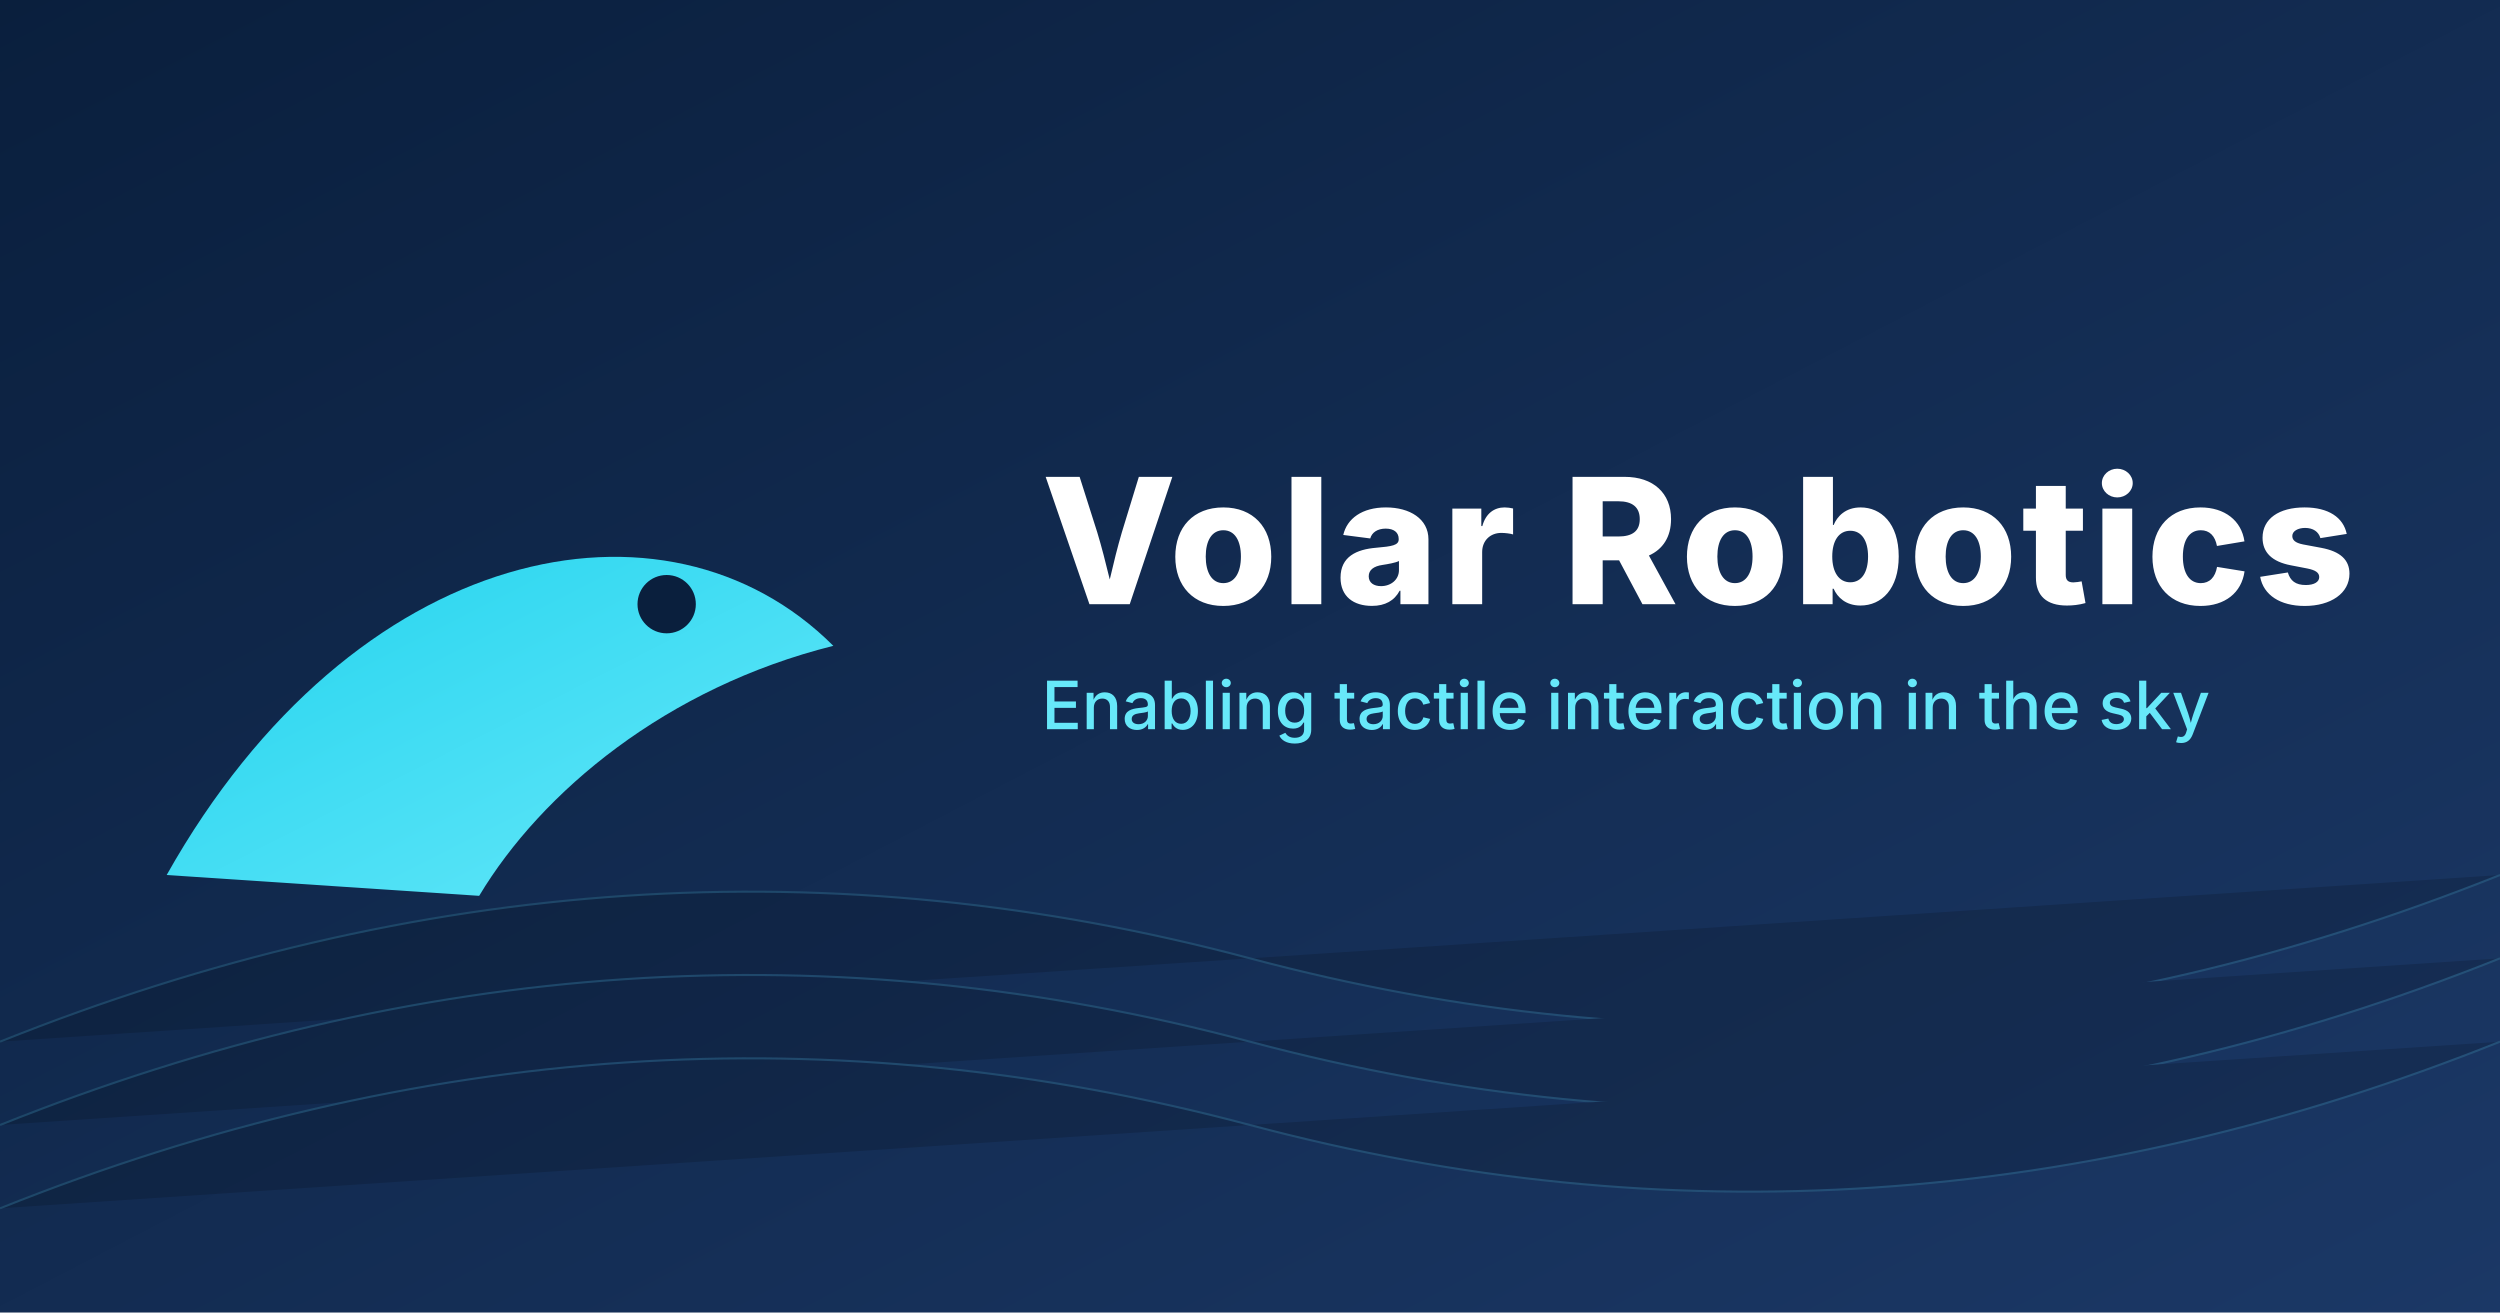
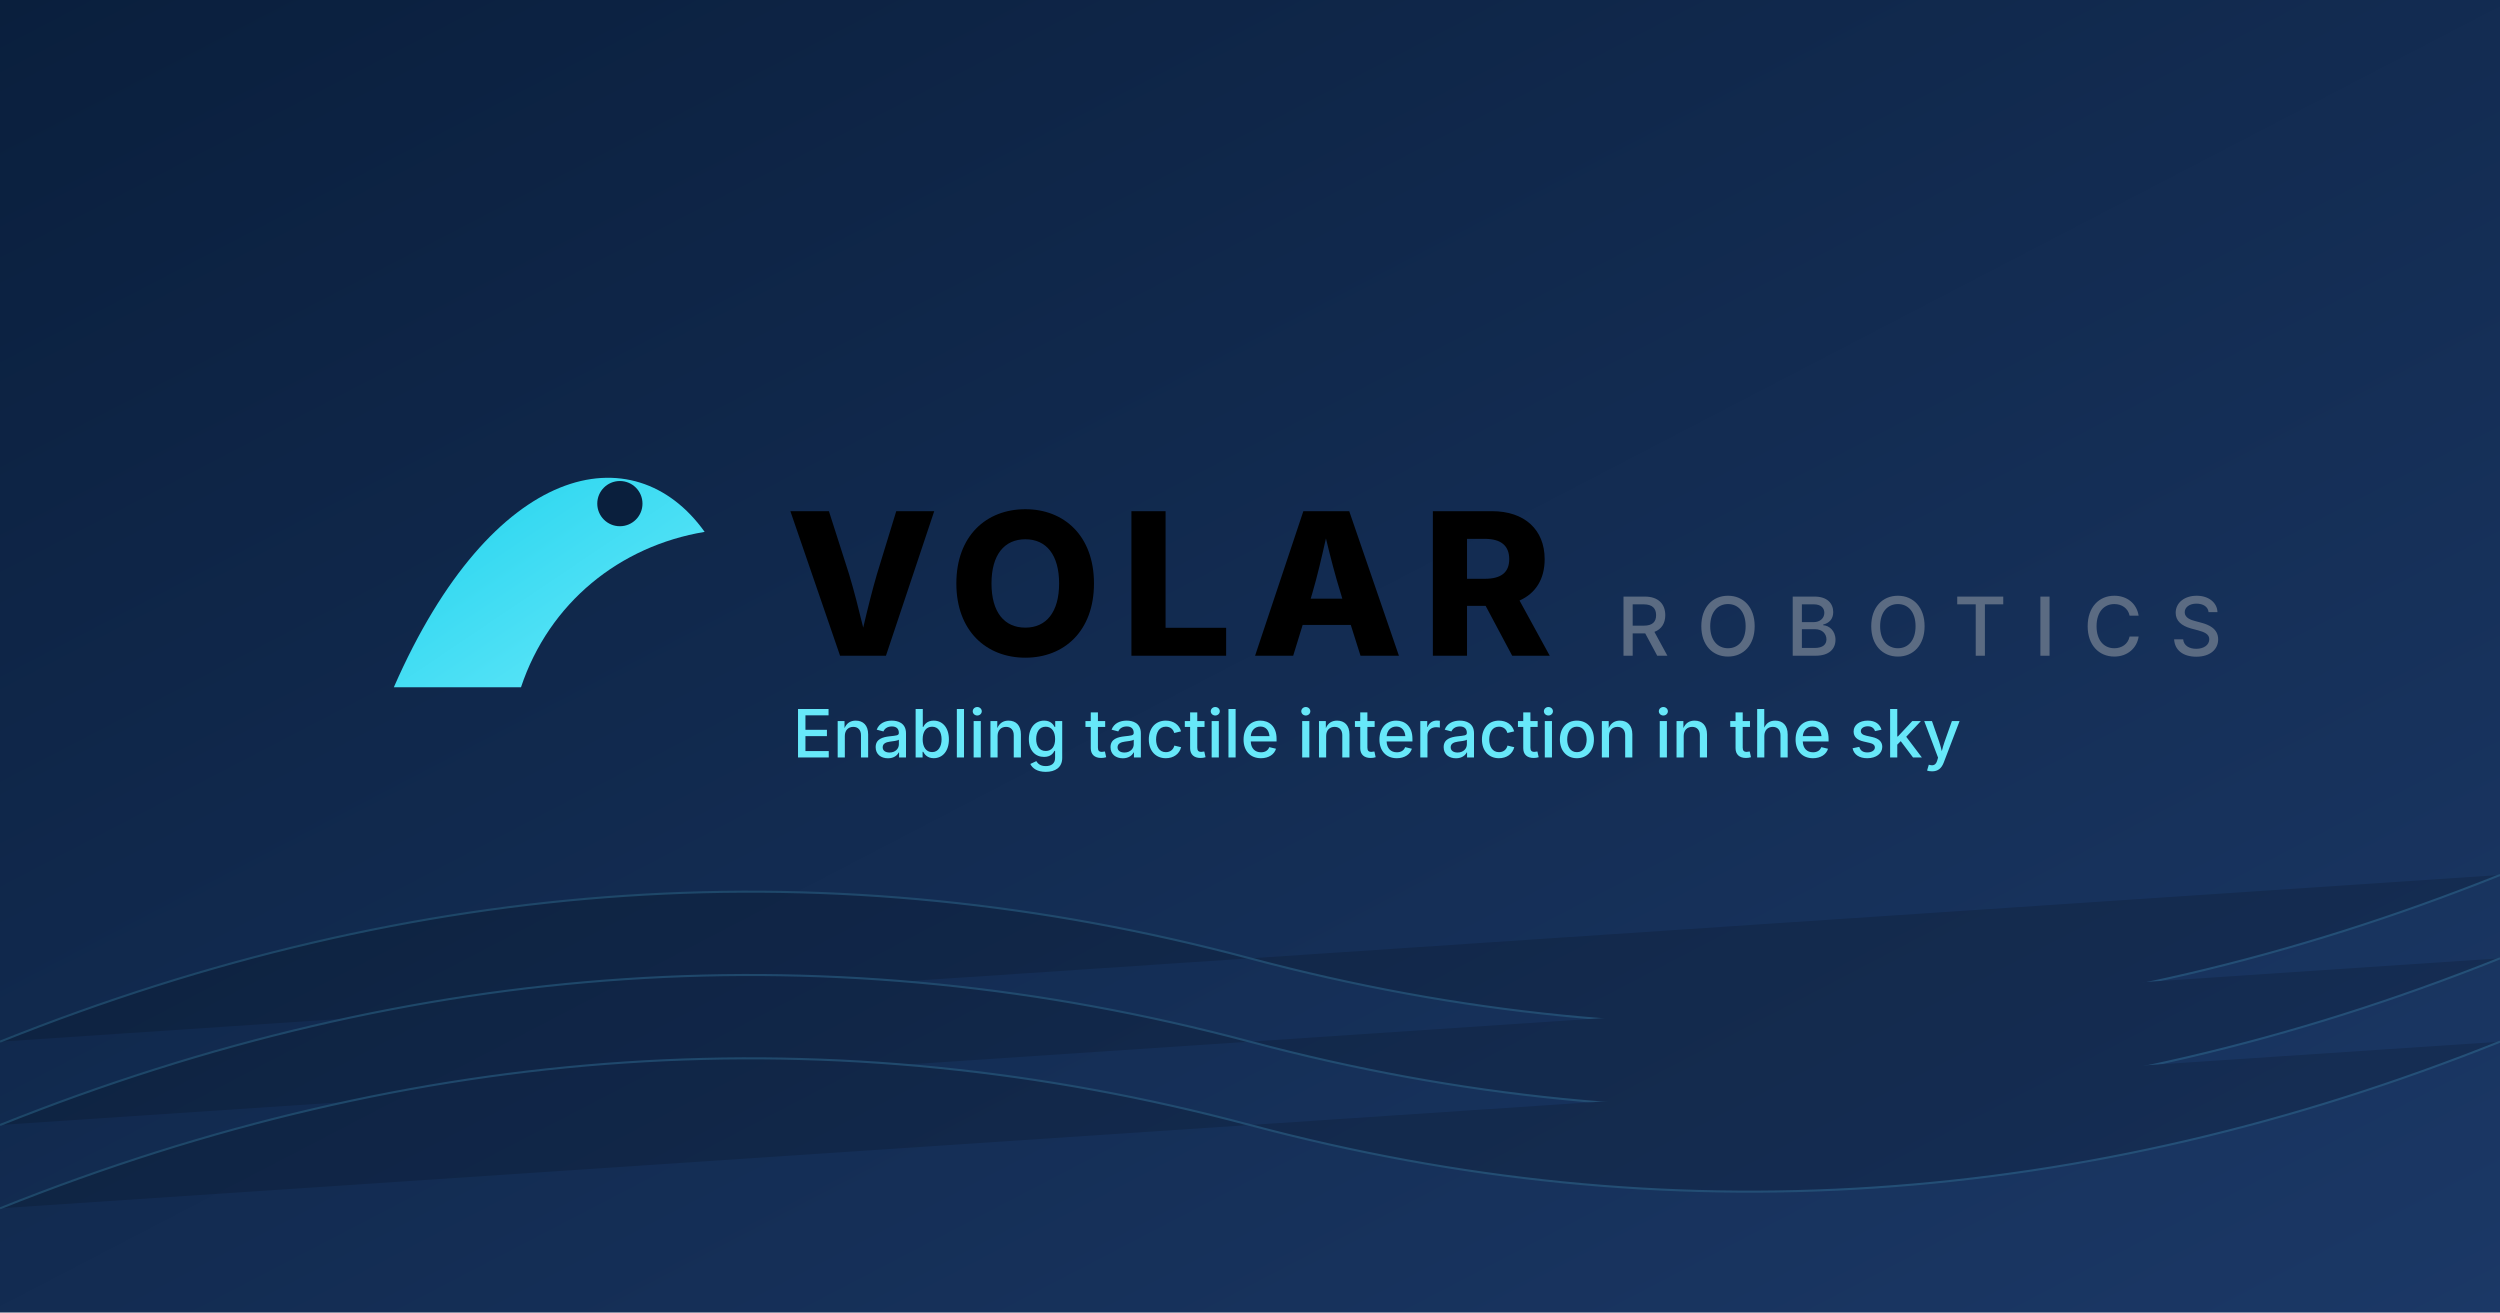
- <svg xmlns="http://www.w3.org/2000/svg" viewBox="0 0 1200 630">
-   <defs>
+ <svg xmlns="http://www.w3.org/2000/svg" viewBox="0 0 1200 630" version="1.1" id="svg34915">
+   <defs id="defs34891">
    <linearGradient id="bg" x1="0" y1="0" x2="1" y2="1">
-       <stop offset="0" stop-color="#0A1F3D" />
-       <stop offset="1" stop-color="#1B3866" />
+       <stop offset="0" stop-color="#0A1F3D" id="stop34881" />
+       <stop offset="1" stop-color="#1B3866" id="stop34883" />
    </linearGradient>
    <linearGradient id="acc" x1="0" y1="0" x2="1" y2="1">
-       <stop offset="0" stop-color="#22D3EE" />
-       <stop offset="1" stop-color="#67E8F9" />
+       <stop offset="0" stop-color="#22D3EE" id="stop34886" />
+       <stop offset="1" stop-color="#67E8F9" id="stop34888" />
+     </linearGradient>
+     <linearGradient id="g" x1="8.21" y1="19.906" x2="44.334" y2="56.03" gradientTransform="matrix(4.130211,0,0,2.783886,155.1247,173.921)" gradientUnits="userSpaceOnUse">
+       <stop offset="0" stop-color="#22D3EE" id="stop29021" />
+       <stop offset="1" stop-color="#67E8F9" id="stop29023" />
    </linearGradient>
  </defs>
-   <rect width="1200" height="630" fill="url(#bg)" />
-   <g opacity=".15" stroke="#67E8F9" stroke-width="1">
-     <path d="M0 500 Q 300 380 600 460 T 1200 420" />
-     <path d="M0 540 Q 300 420 600 500 T 1200 460" />
-     <path d="M0 580 Q 300 460 600 540 T 1200 500" />
+   <rect width="1200" height="630" fill="url(#bg)" id="rect34893" />
+   <g opacity=".15" stroke="#67E8F9" stroke-width="1" id="g34901">
+     <path d="M0 500 Q 300 380 600 460 T 1200 420" id="path34895" />
+     <path d="M0 540 Q 300 420 600 500 T 1200 460" id="path34897" />
+     <path d="M0 580 Q 300 460 600 540 T 1200 500" id="path34899" />
  </g>
-   <g transform="translate(80 200)">
-     <path d="M0 220 C 90 60, 240 30, 320 110 C 240 130, 180 180, 150 230 Z" fill="url(#acc)" />
-     <circle cx="240" cy="90" r="14" fill="#0A1F3D" />
+   <g fill="#ffffff" font-family="Inter, system-ui, sans-serif" id="g34913" transform="translate(-119.5273,13.58594)">
+     <text x="500" y="350" font-size="32px" font-weight="500" fill="#67e8f9" id="text34911">Enabling tactile interaction in the sky</text>
  </g>
-   <g fill="#FFFFFF" font-family="Inter, system-ui, sans-serif">
-     <text x="500" y="290" font-size="84" font-weight="800" letter-spacing="2">Volar Robotics</text>
-     <text x="500" y="350" font-size="32" font-weight="500" fill="#67E8F9">Enabling tactile interaction in the sky</text>
+   <g fill="currentColor" font-family="Inter, system-ui, sans-serif" font-weight="800" font-size="22px" letter-spacing="2" id="g30645" transform="matrix(4.336406,0,0,4.336406,151.7203,193.3294)">
+     <text x="52" y="28" id="text30643">VOLAR</text>
  </g>
+   <g fill="#5b6b82" font-family="Inter, system-ui, sans-serif" font-weight="500" font-size="9px" letter-spacing="3" id="g30649" transform="matrix(4.336406,0,0,4.336406,151.7203,193.3294)">
+     <text x="144" y="28" id="text30647">ROBOTICS</text>
+   </g>
+   <path d="m 189.033,329.901 c 47.472,-108.508 115.29,-122.072 149.198,-74.599 -40.691,6.782 -74.599,33.909 -88.163,74.599 z" fill="url(#g)" id="path29030" style="fill:url(#g);stroke-width:3.391" />
+   <circle cx="297.541" cy="241.739" r="10.851" fill="#0a1f3d" id="circle29032" style="stroke-width:3.391" />
</svg>
